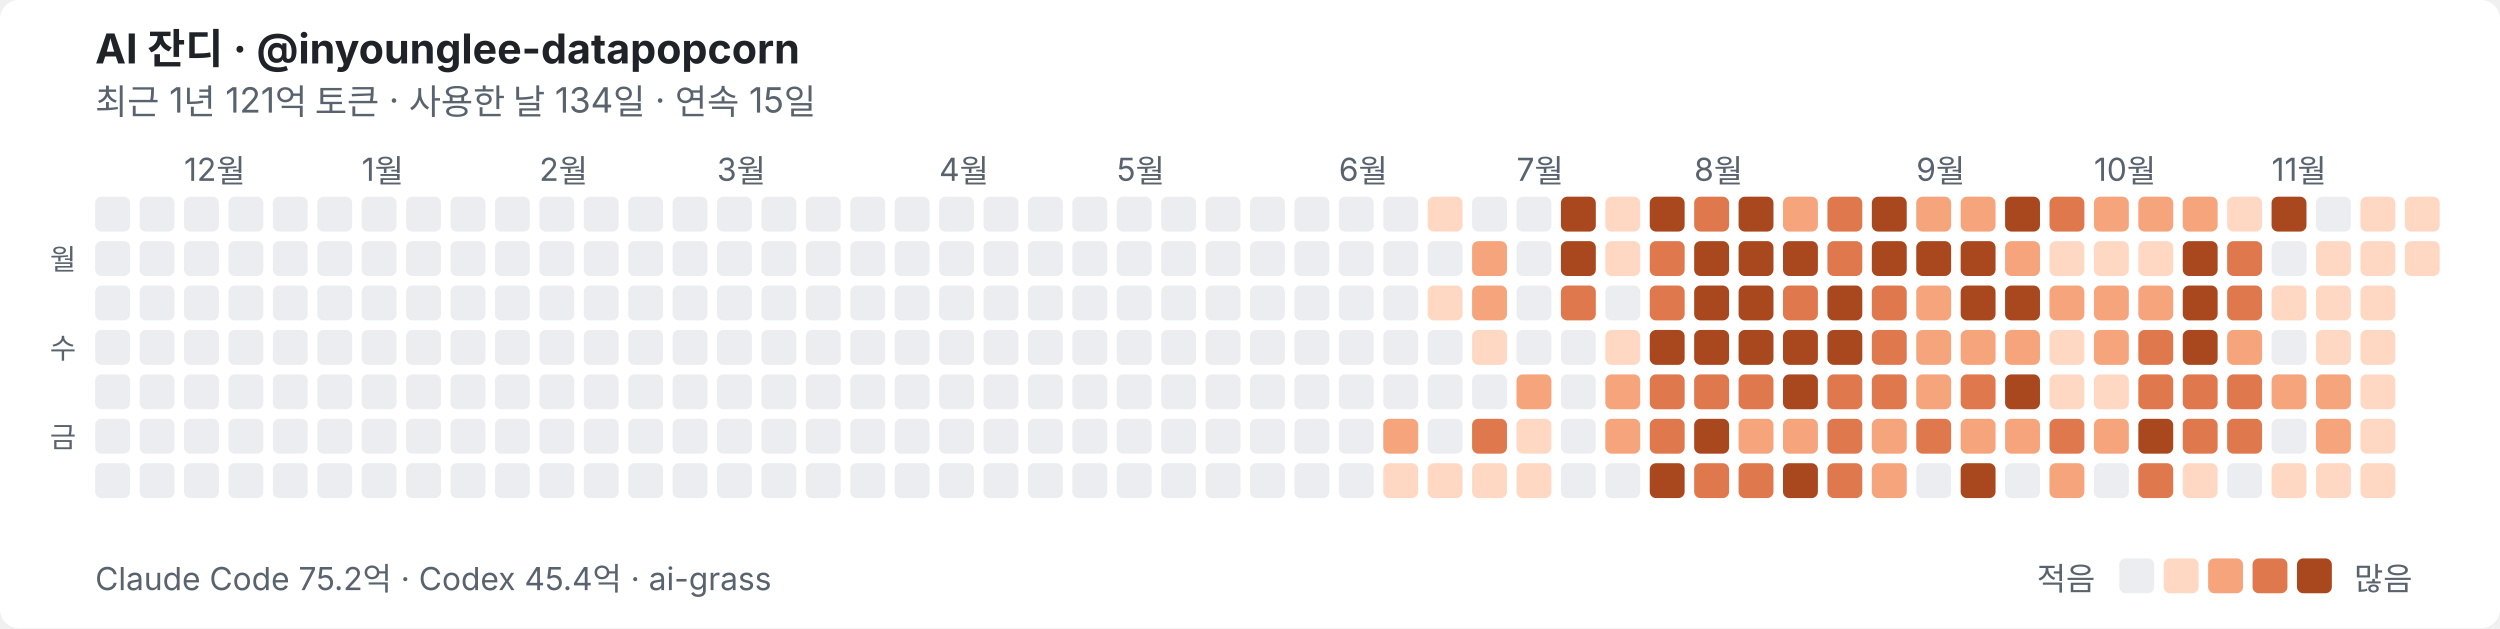
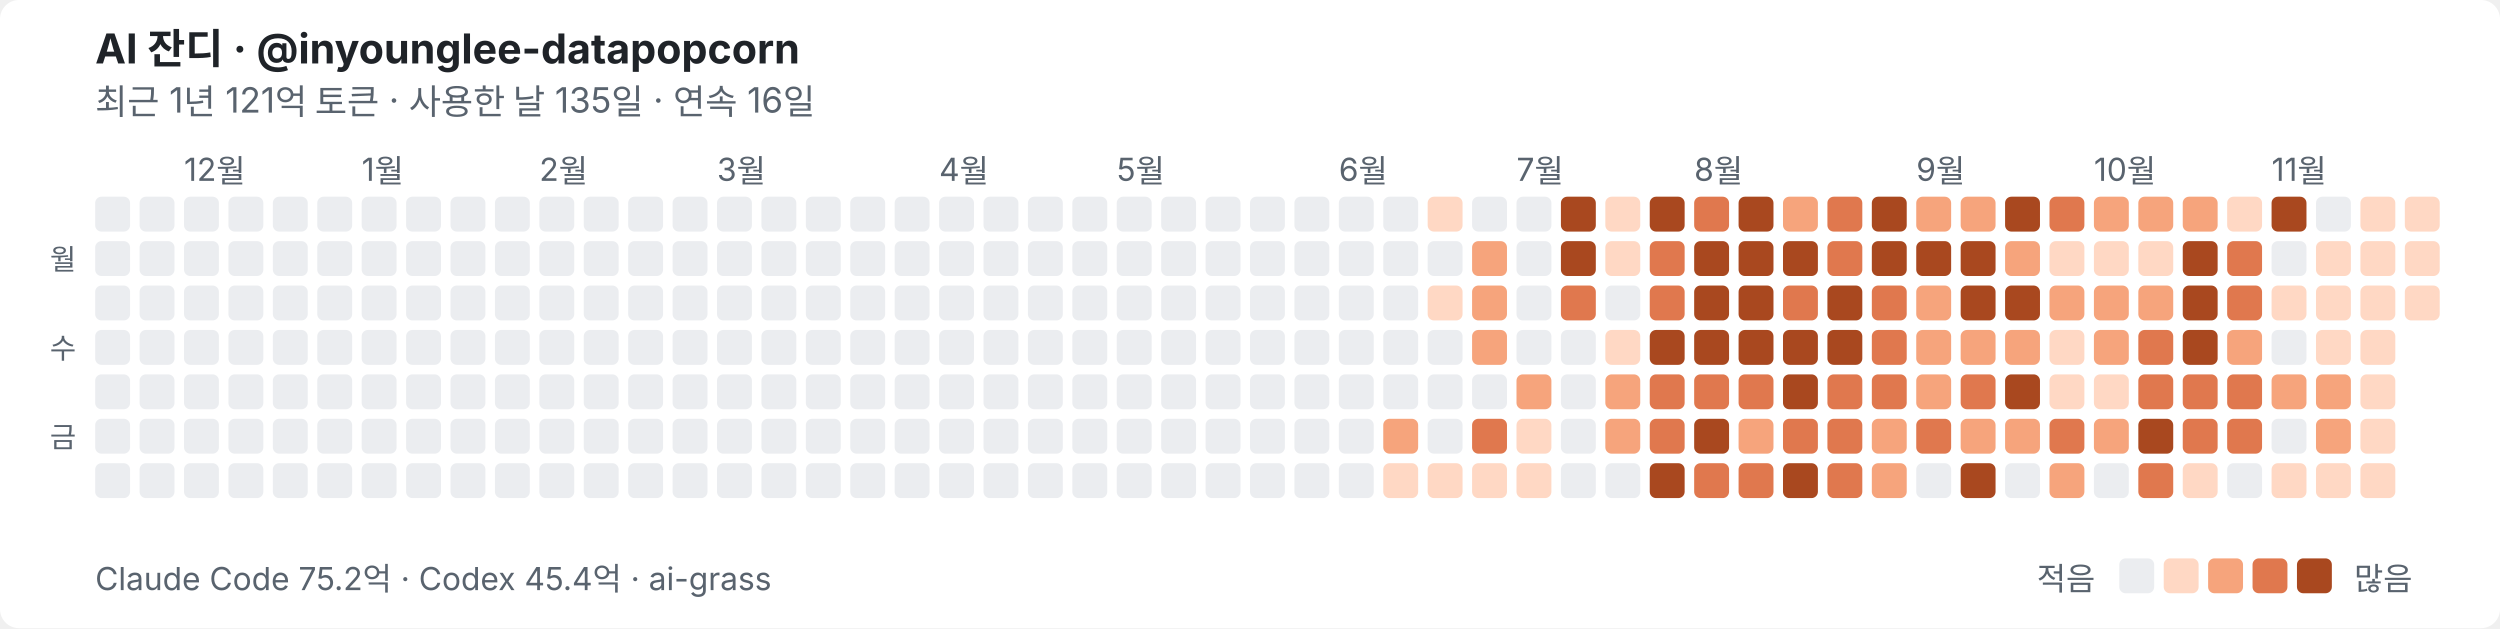
- <svg xmlns="http://www.w3.org/2000/svg" width="788" height="198" viewBox="0 0 788 198" role="img" aria-label="AI 잔디 · @inyounglee-datapopcorn 최근 1년 121억 토큰 · 사용한 날 134일 · 연속 15일">
+ <svg xmlns="http://www.w3.org/2000/svg" width="788" height="198" viewBox="0 0 788 198" role="img" aria-label="AI 잔디 · @inyounglee-datapopcorn 최근 1년 121억 토큰 · 사용한 날 135일 · 연속 16일">
  <rect width="788" height="198" rx="6" fill="#ffffff" />
  <g font-family="-apple-system,BlinkMacSystemFont,'Segoe UI','Apple SD Gothic Neo','Malgun Gothic',sans-serif">
    <text x="30" y="20" font-size="13" font-weight="700" fill="#1f2328">AI 잔디 · @inyounglee-datapopcorn</text>
-     <text x="30" y="36" font-size="11" fill="#59636e">최근 1년 121억 토큰 · 사용한 날 134일 · 연속 15일</text>
+     <text x="30" y="36" font-size="11" fill="#59636e">최근 1년 121억 토큰 · 사용한 날 135일 · 연속 16일</text>
    <text x="58" y="57" font-size="10" fill="#59636e">12월</text>
    <text x="114" y="57" font-size="10" fill="#59636e">1월</text>
    <text x="170" y="57" font-size="10" fill="#59636e">2월</text>
    <text x="226" y="57" font-size="10" fill="#59636e">3월</text>
    <text x="296" y="57" font-size="10" fill="#59636e">4월</text>
    <text x="352" y="57" font-size="10" fill="#59636e">5월</text>
    <text x="422" y="57" font-size="10" fill="#59636e">6월</text>
    <text x="478" y="57" font-size="10" fill="#59636e">7월</text>
    <text x="534" y="57" font-size="10" fill="#59636e">8월</text>
    <text x="604" y="57" font-size="10" fill="#59636e">9월</text>
    <text x="660" y="57" font-size="10" fill="#59636e">10월</text>
    <text x="716" y="57" font-size="10" fill="#59636e">11월</text>
    <text x="24" y="85" font-size="9" text-anchor="end" fill="#59636e">월</text>
    <text x="24" y="113" font-size="9" text-anchor="end" fill="#59636e">수</text>
    <text x="24" y="141" font-size="9" text-anchor="end" fill="#59636e">금</text>
    <rect x="30" y="62" width="11" height="11" rx="2" fill="#ebedf0" />
    <rect x="30" y="76" width="11" height="11" rx="2" fill="#ebedf0" />
    <rect x="30" y="90" width="11" height="11" rx="2" fill="#ebedf0" />
    <rect x="30" y="104" width="11" height="11" rx="2" fill="#ebedf0" />
    <rect x="30" y="118" width="11" height="11" rx="2" fill="#ebedf0" />
    <rect x="30" y="132" width="11" height="11" rx="2" fill="#ebedf0" />
    <rect x="30" y="146" width="11" height="11" rx="2" fill="#ebedf0" />
    <rect x="44" y="62" width="11" height="11" rx="2" fill="#ebedf0" />
    <rect x="44" y="76" width="11" height="11" rx="2" fill="#ebedf0" />
    <rect x="44" y="90" width="11" height="11" rx="2" fill="#ebedf0" />
    <rect x="44" y="104" width="11" height="11" rx="2" fill="#ebedf0" />
    <rect x="44" y="118" width="11" height="11" rx="2" fill="#ebedf0" />
    <rect x="44" y="132" width="11" height="11" rx="2" fill="#ebedf0" />
    <rect x="44" y="146" width="11" height="11" rx="2" fill="#ebedf0" />
    <rect x="58" y="62" width="11" height="11" rx="2" fill="#ebedf0" />
    <rect x="58" y="76" width="11" height="11" rx="2" fill="#ebedf0" />
    <rect x="58" y="90" width="11" height="11" rx="2" fill="#ebedf0" />
    <rect x="58" y="104" width="11" height="11" rx="2" fill="#ebedf0" />
    <rect x="58" y="118" width="11" height="11" rx="2" fill="#ebedf0" />
    <rect x="58" y="132" width="11" height="11" rx="2" fill="#ebedf0" />
    <rect x="58" y="146" width="11" height="11" rx="2" fill="#ebedf0" />
    <rect x="72" y="62" width="11" height="11" rx="2" fill="#ebedf0" />
    <rect x="72" y="76" width="11" height="11" rx="2" fill="#ebedf0" />
    <rect x="72" y="90" width="11" height="11" rx="2" fill="#ebedf0" />
    <rect x="72" y="104" width="11" height="11" rx="2" fill="#ebedf0" />
    <rect x="72" y="118" width="11" height="11" rx="2" fill="#ebedf0" />
    <rect x="72" y="132" width="11" height="11" rx="2" fill="#ebedf0" />
    <rect x="72" y="146" width="11" height="11" rx="2" fill="#ebedf0" />
    <rect x="86" y="62" width="11" height="11" rx="2" fill="#ebedf0" />
    <rect x="86" y="76" width="11" height="11" rx="2" fill="#ebedf0" />
    <rect x="86" y="90" width="11" height="11" rx="2" fill="#ebedf0" />
    <rect x="86" y="104" width="11" height="11" rx="2" fill="#ebedf0" />
    <rect x="86" y="118" width="11" height="11" rx="2" fill="#ebedf0" />
    <rect x="86" y="132" width="11" height="11" rx="2" fill="#ebedf0" />
    <rect x="86" y="146" width="11" height="11" rx="2" fill="#ebedf0" />
    <rect x="100" y="62" width="11" height="11" rx="2" fill="#ebedf0" />
    <rect x="100" y="76" width="11" height="11" rx="2" fill="#ebedf0" />
    <rect x="100" y="90" width="11" height="11" rx="2" fill="#ebedf0" />
    <rect x="100" y="104" width="11" height="11" rx="2" fill="#ebedf0" />
    <rect x="100" y="118" width="11" height="11" rx="2" fill="#ebedf0" />
    <rect x="100" y="132" width="11" height="11" rx="2" fill="#ebedf0" />
    <rect x="100" y="146" width="11" height="11" rx="2" fill="#ebedf0" />
    <rect x="114" y="62" width="11" height="11" rx="2" fill="#ebedf0" />
    <rect x="114" y="76" width="11" height="11" rx="2" fill="#ebedf0" />
    <rect x="114" y="90" width="11" height="11" rx="2" fill="#ebedf0" />
    <rect x="114" y="104" width="11" height="11" rx="2" fill="#ebedf0" />
    <rect x="114" y="118" width="11" height="11" rx="2" fill="#ebedf0" />
    <rect x="114" y="132" width="11" height="11" rx="2" fill="#ebedf0" />
    <rect x="114" y="146" width="11" height="11" rx="2" fill="#ebedf0" />
    <rect x="128" y="62" width="11" height="11" rx="2" fill="#ebedf0" />
    <rect x="128" y="76" width="11" height="11" rx="2" fill="#ebedf0" />
    <rect x="128" y="90" width="11" height="11" rx="2" fill="#ebedf0" />
    <rect x="128" y="104" width="11" height="11" rx="2" fill="#ebedf0" />
    <rect x="128" y="118" width="11" height="11" rx="2" fill="#ebedf0" />
    <rect x="128" y="132" width="11" height="11" rx="2" fill="#ebedf0" />
    <rect x="128" y="146" width="11" height="11" rx="2" fill="#ebedf0" />
    <rect x="142" y="62" width="11" height="11" rx="2" fill="#ebedf0" />
    <rect x="142" y="76" width="11" height="11" rx="2" fill="#ebedf0" />
    <rect x="142" y="90" width="11" height="11" rx="2" fill="#ebedf0" />
    <rect x="142" y="104" width="11" height="11" rx="2" fill="#ebedf0" />
    <rect x="142" y="118" width="11" height="11" rx="2" fill="#ebedf0" />
    <rect x="142" y="132" width="11" height="11" rx="2" fill="#ebedf0" />
    <rect x="142" y="146" width="11" height="11" rx="2" fill="#ebedf0" />
    <rect x="156" y="62" width="11" height="11" rx="2" fill="#ebedf0" />
    <rect x="156" y="76" width="11" height="11" rx="2" fill="#ebedf0" />
    <rect x="156" y="90" width="11" height="11" rx="2" fill="#ebedf0" />
    <rect x="156" y="104" width="11" height="11" rx="2" fill="#ebedf0" />
    <rect x="156" y="118" width="11" height="11" rx="2" fill="#ebedf0" />
    <rect x="156" y="132" width="11" height="11" rx="2" fill="#ebedf0" />
    <rect x="156" y="146" width="11" height="11" rx="2" fill="#ebedf0" />
    <rect x="170" y="62" width="11" height="11" rx="2" fill="#ebedf0" />
    <rect x="170" y="76" width="11" height="11" rx="2" fill="#ebedf0" />
    <rect x="170" y="90" width="11" height="11" rx="2" fill="#ebedf0" />
    <rect x="170" y="104" width="11" height="11" rx="2" fill="#ebedf0" />
    <rect x="170" y="118" width="11" height="11" rx="2" fill="#ebedf0" />
    <rect x="170" y="132" width="11" height="11" rx="2" fill="#ebedf0" />
    <rect x="170" y="146" width="11" height="11" rx="2" fill="#ebedf0" />
    <rect x="184" y="62" width="11" height="11" rx="2" fill="#ebedf0" />
    <rect x="184" y="76" width="11" height="11" rx="2" fill="#ebedf0" />
    <rect x="184" y="90" width="11" height="11" rx="2" fill="#ebedf0" />
    <rect x="184" y="104" width="11" height="11" rx="2" fill="#ebedf0" />
    <rect x="184" y="118" width="11" height="11" rx="2" fill="#ebedf0" />
    <rect x="184" y="132" width="11" height="11" rx="2" fill="#ebedf0" />
    <rect x="184" y="146" width="11" height="11" rx="2" fill="#ebedf0" />
    <rect x="198" y="62" width="11" height="11" rx="2" fill="#ebedf0" />
    <rect x="198" y="76" width="11" height="11" rx="2" fill="#ebedf0" />
    <rect x="198" y="90" width="11" height="11" rx="2" fill="#ebedf0" />
    <rect x="198" y="104" width="11" height="11" rx="2" fill="#ebedf0" />
    <rect x="198" y="118" width="11" height="11" rx="2" fill="#ebedf0" />
    <rect x="198" y="132" width="11" height="11" rx="2" fill="#ebedf0" />
    <rect x="198" y="146" width="11" height="11" rx="2" fill="#ebedf0" />
    <rect x="212" y="62" width="11" height="11" rx="2" fill="#ebedf0" />
    <rect x="212" y="76" width="11" height="11" rx="2" fill="#ebedf0" />
    <rect x="212" y="90" width="11" height="11" rx="2" fill="#ebedf0" />
    <rect x="212" y="104" width="11" height="11" rx="2" fill="#ebedf0" />
    <rect x="212" y="118" width="11" height="11" rx="2" fill="#ebedf0" />
    <rect x="212" y="132" width="11" height="11" rx="2" fill="#ebedf0" />
    <rect x="212" y="146" width="11" height="11" rx="2" fill="#ebedf0" />
    <rect x="226" y="62" width="11" height="11" rx="2" fill="#ebedf0" />
    <rect x="226" y="76" width="11" height="11" rx="2" fill="#ebedf0" />
    <rect x="226" y="90" width="11" height="11" rx="2" fill="#ebedf0" />
    <rect x="226" y="104" width="11" height="11" rx="2" fill="#ebedf0" />
    <rect x="226" y="118" width="11" height="11" rx="2" fill="#ebedf0" />
    <rect x="226" y="132" width="11" height="11" rx="2" fill="#ebedf0" />
    <rect x="226" y="146" width="11" height="11" rx="2" fill="#ebedf0" />
    <rect x="240" y="62" width="11" height="11" rx="2" fill="#ebedf0" />
    <rect x="240" y="76" width="11" height="11" rx="2" fill="#ebedf0" />
    <rect x="240" y="90" width="11" height="11" rx="2" fill="#ebedf0" />
    <rect x="240" y="104" width="11" height="11" rx="2" fill="#ebedf0" />
    <rect x="240" y="118" width="11" height="11" rx="2" fill="#ebedf0" />
    <rect x="240" y="132" width="11" height="11" rx="2" fill="#ebedf0" />
    <rect x="240" y="146" width="11" height="11" rx="2" fill="#ebedf0" />
    <rect x="254" y="62" width="11" height="11" rx="2" fill="#ebedf0" />
    <rect x="254" y="76" width="11" height="11" rx="2" fill="#ebedf0" />
    <rect x="254" y="90" width="11" height="11" rx="2" fill="#ebedf0" />
    <rect x="254" y="104" width="11" height="11" rx="2" fill="#ebedf0" />
    <rect x="254" y="118" width="11" height="11" rx="2" fill="#ebedf0" />
    <rect x="254" y="132" width="11" height="11" rx="2" fill="#ebedf0" />
    <rect x="254" y="146" width="11" height="11" rx="2" fill="#ebedf0" />
    <rect x="268" y="62" width="11" height="11" rx="2" fill="#ebedf0" />
    <rect x="268" y="76" width="11" height="11" rx="2" fill="#ebedf0" />
    <rect x="268" y="90" width="11" height="11" rx="2" fill="#ebedf0" />
    <rect x="268" y="104" width="11" height="11" rx="2" fill="#ebedf0" />
    <rect x="268" y="118" width="11" height="11" rx="2" fill="#ebedf0" />
    <rect x="268" y="132" width="11" height="11" rx="2" fill="#ebedf0" />
    <rect x="268" y="146" width="11" height="11" rx="2" fill="#ebedf0" />
    <rect x="282" y="62" width="11" height="11" rx="2" fill="#ebedf0" />
    <rect x="282" y="76" width="11" height="11" rx="2" fill="#ebedf0" />
    <rect x="282" y="90" width="11" height="11" rx="2" fill="#ebedf0" />
    <rect x="282" y="104" width="11" height="11" rx="2" fill="#ebedf0" />
    <rect x="282" y="118" width="11" height="11" rx="2" fill="#ebedf0" />
    <rect x="282" y="132" width="11" height="11" rx="2" fill="#ebedf0" />
    <rect x="282" y="146" width="11" height="11" rx="2" fill="#ebedf0" />
    <rect x="296" y="62" width="11" height="11" rx="2" fill="#ebedf0" />
    <rect x="296" y="76" width="11" height="11" rx="2" fill="#ebedf0" />
    <rect x="296" y="90" width="11" height="11" rx="2" fill="#ebedf0" />
    <rect x="296" y="104" width="11" height="11" rx="2" fill="#ebedf0" />
    <rect x="296" y="118" width="11" height="11" rx="2" fill="#ebedf0" />
    <rect x="296" y="132" width="11" height="11" rx="2" fill="#ebedf0" />
    <rect x="296" y="146" width="11" height="11" rx="2" fill="#ebedf0" />
    <rect x="310" y="62" width="11" height="11" rx="2" fill="#ebedf0" />
    <rect x="310" y="76" width="11" height="11" rx="2" fill="#ebedf0" />
    <rect x="310" y="90" width="11" height="11" rx="2" fill="#ebedf0" />
    <rect x="310" y="104" width="11" height="11" rx="2" fill="#ebedf0" />
    <rect x="310" y="118" width="11" height="11" rx="2" fill="#ebedf0" />
    <rect x="310" y="132" width="11" height="11" rx="2" fill="#ebedf0" />
    <rect x="310" y="146" width="11" height="11" rx="2" fill="#ebedf0" />
    <rect x="324" y="62" width="11" height="11" rx="2" fill="#ebedf0" />
    <rect x="324" y="76" width="11" height="11" rx="2" fill="#ebedf0" />
    <rect x="324" y="90" width="11" height="11" rx="2" fill="#ebedf0" />
    <rect x="324" y="104" width="11" height="11" rx="2" fill="#ebedf0" />
    <rect x="324" y="118" width="11" height="11" rx="2" fill="#ebedf0" />
    <rect x="324" y="132" width="11" height="11" rx="2" fill="#ebedf0" />
    <rect x="324" y="146" width="11" height="11" rx="2" fill="#ebedf0" />
    <rect x="338" y="62" width="11" height="11" rx="2" fill="#ebedf0" />
    <rect x="338" y="76" width="11" height="11" rx="2" fill="#ebedf0" />
    <rect x="338" y="90" width="11" height="11" rx="2" fill="#ebedf0" />
    <rect x="338" y="104" width="11" height="11" rx="2" fill="#ebedf0" />
    <rect x="338" y="118" width="11" height="11" rx="2" fill="#ebedf0" />
    <rect x="338" y="132" width="11" height="11" rx="2" fill="#ebedf0" />
    <rect x="338" y="146" width="11" height="11" rx="2" fill="#ebedf0" />
    <rect x="352" y="62" width="11" height="11" rx="2" fill="#ebedf0" />
    <rect x="352" y="76" width="11" height="11" rx="2" fill="#ebedf0" />
    <rect x="352" y="90" width="11" height="11" rx="2" fill="#ebedf0" />
    <rect x="352" y="104" width="11" height="11" rx="2" fill="#ebedf0" />
    <rect x="352" y="118" width="11" height="11" rx="2" fill="#ebedf0" />
    <rect x="352" y="132" width="11" height="11" rx="2" fill="#ebedf0" />
    <rect x="352" y="146" width="11" height="11" rx="2" fill="#ebedf0" />
    <rect x="366" y="62" width="11" height="11" rx="2" fill="#ebedf0" />
    <rect x="366" y="76" width="11" height="11" rx="2" fill="#ebedf0" />
    <rect x="366" y="90" width="11" height="11" rx="2" fill="#ebedf0" />
    <rect x="366" y="104" width="11" height="11" rx="2" fill="#ebedf0" />
    <rect x="366" y="118" width="11" height="11" rx="2" fill="#ebedf0" />
    <rect x="366" y="132" width="11" height="11" rx="2" fill="#ebedf0" />
    <rect x="366" y="146" width="11" height="11" rx="2" fill="#ebedf0" />
    <rect x="380" y="62" width="11" height="11" rx="2" fill="#ebedf0" />
    <rect x="380" y="76" width="11" height="11" rx="2" fill="#ebedf0" />
    <rect x="380" y="90" width="11" height="11" rx="2" fill="#ebedf0" />
    <rect x="380" y="104" width="11" height="11" rx="2" fill="#ebedf0" />
    <rect x="380" y="118" width="11" height="11" rx="2" fill="#ebedf0" />
    <rect x="380" y="132" width="11" height="11" rx="2" fill="#ebedf0" />
    <rect x="380" y="146" width="11" height="11" rx="2" fill="#ebedf0" />
    <rect x="394" y="62" width="11" height="11" rx="2" fill="#ebedf0" />
    <rect x="394" y="76" width="11" height="11" rx="2" fill="#ebedf0" />
    <rect x="394" y="90" width="11" height="11" rx="2" fill="#ebedf0" />
    <rect x="394" y="104" width="11" height="11" rx="2" fill="#ebedf0" />
    <rect x="394" y="118" width="11" height="11" rx="2" fill="#ebedf0" />
    <rect x="394" y="132" width="11" height="11" rx="2" fill="#ebedf0" />
    <rect x="394" y="146" width="11" height="11" rx="2" fill="#ebedf0" />
    <rect x="408" y="62" width="11" height="11" rx="2" fill="#ebedf0" />
    <rect x="408" y="76" width="11" height="11" rx="2" fill="#ebedf0" />
    <rect x="408" y="90" width="11" height="11" rx="2" fill="#ebedf0" />
    <rect x="408" y="104" width="11" height="11" rx="2" fill="#ebedf0" />
    <rect x="408" y="118" width="11" height="11" rx="2" fill="#ebedf0" />
    <rect x="408" y="132" width="11" height="11" rx="2" fill="#ebedf0" />
    <rect x="408" y="146" width="11" height="11" rx="2" fill="#ebedf0" />
    <rect x="422" y="62" width="11" height="11" rx="2" fill="#ebedf0" />
    <rect x="422" y="76" width="11" height="11" rx="2" fill="#ebedf0" />
    <rect x="422" y="90" width="11" height="11" rx="2" fill="#ebedf0" />
    <rect x="422" y="104" width="11" height="11" rx="2" fill="#ebedf0" />
    <rect x="422" y="118" width="11" height="11" rx="2" fill="#ebedf0" />
    <rect x="422" y="132" width="11" height="11" rx="2" fill="#ebedf0" />
    <rect x="422" y="146" width="11" height="11" rx="2" fill="#ebedf0" />
    <rect x="436" y="62" width="11" height="11" rx="2" fill="#ebedf0" />
    <rect x="436" y="76" width="11" height="11" rx="2" fill="#ebedf0" />
    <rect x="436" y="90" width="11" height="11" rx="2" fill="#ebedf0" />
    <rect x="436" y="104" width="11" height="11" rx="2" fill="#ebedf0" />
    <rect x="436" y="118" width="11" height="11" rx="2" fill="#ebedf0" />
    <rect x="436" y="132" width="11" height="11" rx="2" fill="#f6a47c" />
    <rect x="436" y="146" width="11" height="11" rx="2" fill="#ffd8c4" />
    <rect x="450" y="62" width="11" height="11" rx="2" fill="#ffd8c4" />
    <rect x="450" y="76" width="11" height="11" rx="2" fill="#ebedf0" />
    <rect x="450" y="90" width="11" height="11" rx="2" fill="#ffd8c4" />
    <rect x="450" y="104" width="11" height="11" rx="2" fill="#ebedf0" />
    <rect x="450" y="118" width="11" height="11" rx="2" fill="#ebedf0" />
    <rect x="450" y="132" width="11" height="11" rx="2" fill="#ebedf0" />
    <rect x="450" y="146" width="11" height="11" rx="2" fill="#ffd8c4" />
    <rect x="464" y="62" width="11" height="11" rx="2" fill="#ebedf0" />
    <rect x="464" y="76" width="11" height="11" rx="2" fill="#f6a47c" />
    <rect x="464" y="90" width="11" height="11" rx="2" fill="#f6a47c" />
-     <rect x="464" y="104" width="11" height="11" rx="2" fill="#ffd8c4" />
+     <rect x="464" y="104" width="11" height="11" rx="2" fill="#f6a47c" />
    <rect x="464" y="118" width="11" height="11" rx="2" fill="#ebedf0" />
    <rect x="464" y="132" width="11" height="11" rx="2" fill="#e0784e" />
    <rect x="464" y="146" width="11" height="11" rx="2" fill="#ffd8c4" />
    <rect x="478" y="62" width="11" height="11" rx="2" fill="#ebedf0" />
    <rect x="478" y="76" width="11" height="11" rx="2" fill="#ebedf0" />
    <rect x="478" y="90" width="11" height="11" rx="2" fill="#ebedf0" />
    <rect x="478" y="104" width="11" height="11" rx="2" fill="#ebedf0" />
    <rect x="478" y="118" width="11" height="11" rx="2" fill="#f6a47c" />
    <rect x="478" y="132" width="11" height="11" rx="2" fill="#ffd8c4" />
    <rect x="478" y="146" width="11" height="11" rx="2" fill="#ffd8c4" />
    <rect x="492" y="62" width="11" height="11" rx="2" fill="#a9481f" />
    <rect x="492" y="76" width="11" height="11" rx="2" fill="#a9481f" />
    <rect x="492" y="90" width="11" height="11" rx="2" fill="#e0784e" />
    <rect x="492" y="104" width="11" height="11" rx="2" fill="#ebedf0" />
    <rect x="492" y="118" width="11" height="11" rx="2" fill="#ebedf0" />
    <rect x="492" y="132" width="11" height="11" rx="2" fill="#ebedf0" />
    <rect x="492" y="146" width="11" height="11" rx="2" fill="#ebedf0" />
    <rect x="506" y="62" width="11" height="11" rx="2" fill="#ffd8c4" />
    <rect x="506" y="76" width="11" height="11" rx="2" fill="#ffd8c4" />
    <rect x="506" y="90" width="11" height="11" rx="2" fill="#ebedf0" />
    <rect x="506" y="104" width="11" height="11" rx="2" fill="#ffd8c4" />
    <rect x="506" y="118" width="11" height="11" rx="2" fill="#f6a47c" />
    <rect x="506" y="132" width="11" height="11" rx="2" fill="#f6a47c" />
    <rect x="506" y="146" width="11" height="11" rx="2" fill="#ebedf0" />
    <rect x="520" y="62" width="11" height="11" rx="2" fill="#a9481f" />
    <rect x="520" y="76" width="11" height="11" rx="2" fill="#e0784e" />
    <rect x="520" y="90" width="11" height="11" rx="2" fill="#e0784e" />
    <rect x="520" y="104" width="11" height="11" rx="2" fill="#a9481f" />
    <rect x="520" y="118" width="11" height="11" rx="2" fill="#e0784e" />
    <rect x="520" y="132" width="11" height="11" rx="2" fill="#e0784e" />
    <rect x="520" y="146" width="11" height="11" rx="2" fill="#a9481f" />
    <rect x="534" y="62" width="11" height="11" rx="2" fill="#e0784e" />
    <rect x="534" y="76" width="11" height="11" rx="2" fill="#a9481f" />
    <rect x="534" y="90" width="11" height="11" rx="2" fill="#a9481f" />
    <rect x="534" y="104" width="11" height="11" rx="2" fill="#a9481f" />
    <rect x="534" y="118" width="11" height="11" rx="2" fill="#e0784e" />
    <rect x="534" y="132" width="11" height="11" rx="2" fill="#a9481f" />
    <rect x="534" y="146" width="11" height="11" rx="2" fill="#e0784e" />
    <rect x="548" y="62" width="11" height="11" rx="2" fill="#a9481f" />
    <rect x="548" y="76" width="11" height="11" rx="2" fill="#a9481f" />
    <rect x="548" y="90" width="11" height="11" rx="2" fill="#a9481f" />
    <rect x="548" y="104" width="11" height="11" rx="2" fill="#a9481f" />
    <rect x="548" y="118" width="11" height="11" rx="2" fill="#e0784e" />
    <rect x="548" y="132" width="11" height="11" rx="2" fill="#f6a47c" />
    <rect x="548" y="146" width="11" height="11" rx="2" fill="#e0784e" />
    <rect x="562" y="62" width="11" height="11" rx="2" fill="#f6a47c" />
    <rect x="562" y="76" width="11" height="11" rx="2" fill="#a9481f" />
    <rect x="562" y="90" width="11" height="11" rx="2" fill="#e0784e" />
    <rect x="562" y="104" width="11" height="11" rx="2" fill="#a9481f" />
    <rect x="562" y="118" width="11" height="11" rx="2" fill="#a9481f" />
-     <rect x="562" y="132" width="11" height="11" rx="2" fill="#f6a47c" />
+     <rect x="562" y="132" width="11" height="11" rx="2" fill="#e0784e" />
    <rect x="562" y="146" width="11" height="11" rx="2" fill="#a9481f" />
    <rect x="576" y="62" width="11" height="11" rx="2" fill="#e0784e" />
    <rect x="576" y="76" width="11" height="11" rx="2" fill="#e0784e" />
    <rect x="576" y="90" width="11" height="11" rx="2" fill="#a9481f" />
    <rect x="576" y="104" width="11" height="11" rx="2" fill="#a9481f" />
    <rect x="576" y="118" width="11" height="11" rx="2" fill="#e0784e" />
    <rect x="576" y="132" width="11" height="11" rx="2" fill="#e0784e" />
    <rect x="576" y="146" width="11" height="11" rx="2" fill="#e0784e" />
    <rect x="590" y="62" width="11" height="11" rx="2" fill="#a9481f" />
    <rect x="590" y="76" width="11" height="11" rx="2" fill="#a9481f" />
    <rect x="590" y="90" width="11" height="11" rx="2" fill="#e0784e" />
    <rect x="590" y="104" width="11" height="11" rx="2" fill="#e0784e" />
    <rect x="590" y="118" width="11" height="11" rx="2" fill="#e0784e" />
    <rect x="590" y="132" width="11" height="11" rx="2" fill="#f6a47c" />
    <rect x="590" y="146" width="11" height="11" rx="2" fill="#f6a47c" />
    <rect x="604" y="62" width="11" height="11" rx="2" fill="#f6a47c" />
    <rect x="604" y="76" width="11" height="11" rx="2" fill="#a9481f" />
    <rect x="604" y="90" width="11" height="11" rx="2" fill="#f6a47c" />
    <rect x="604" y="104" width="11" height="11" rx="2" fill="#f6a47c" />
    <rect x="604" y="118" width="11" height="11" rx="2" fill="#f6a47c" />
    <rect x="604" y="132" width="11" height="11" rx="2" fill="#e0784e" />
    <rect x="604" y="146" width="11" height="11" rx="2" fill="#ebedf0" />
    <rect x="618" y="62" width="11" height="11" rx="2" fill="#f6a47c" />
    <rect x="618" y="76" width="11" height="11" rx="2" fill="#a9481f" />
    <rect x="618" y="90" width="11" height="11" rx="2" fill="#a9481f" />
    <rect x="618" y="104" width="11" height="11" rx="2" fill="#f6a47c" />
    <rect x="618" y="118" width="11" height="11" rx="2" fill="#e0784e" />
    <rect x="618" y="132" width="11" height="11" rx="2" fill="#f6a47c" />
    <rect x="618" y="146" width="11" height="11" rx="2" fill="#a9481f" />
    <rect x="632" y="62" width="11" height="11" rx="2" fill="#a9481f" />
    <rect x="632" y="76" width="11" height="11" rx="2" fill="#f6a47c" />
    <rect x="632" y="90" width="11" height="11" rx="2" fill="#a9481f" />
    <rect x="632" y="104" width="11" height="11" rx="2" fill="#f6a47c" />
    <rect x="632" y="118" width="11" height="11" rx="2" fill="#a9481f" />
    <rect x="632" y="132" width="11" height="11" rx="2" fill="#f6a47c" />
    <rect x="632" y="146" width="11" height="11" rx="2" fill="#ebedf0" />
    <rect x="646" y="62" width="11" height="11" rx="2" fill="#e0784e" />
    <rect x="646" y="76" width="11" height="11" rx="2" fill="#ffd8c4" />
    <rect x="646" y="90" width="11" height="11" rx="2" fill="#f6a47c" />
    <rect x="646" y="104" width="11" height="11" rx="2" fill="#ffd8c4" />
    <rect x="646" y="118" width="11" height="11" rx="2" fill="#ffd8c4" />
    <rect x="646" y="132" width="11" height="11" rx="2" fill="#e0784e" />
    <rect x="646" y="146" width="11" height="11" rx="2" fill="#f6a47c" />
    <rect x="660" y="62" width="11" height="11" rx="2" fill="#f6a47c" />
    <rect x="660" y="76" width="11" height="11" rx="2" fill="#ffd8c4" />
    <rect x="660" y="90" width="11" height="11" rx="2" fill="#f6a47c" />
    <rect x="660" y="104" width="11" height="11" rx="2" fill="#f6a47c" />
    <rect x="660" y="118" width="11" height="11" rx="2" fill="#ffd8c4" />
    <rect x="660" y="132" width="11" height="11" rx="2" fill="#f6a47c" />
    <rect x="660" y="146" width="11" height="11" rx="2" fill="#ebedf0" />
    <rect x="674" y="62" width="11" height="11" rx="2" fill="#f6a47c" />
    <rect x="674" y="76" width="11" height="11" rx="2" fill="#ffd8c4" />
    <rect x="674" y="90" width="11" height="11" rx="2" fill="#f6a47c" />
    <rect x="674" y="104" width="11" height="11" rx="2" fill="#e0784e" />
    <rect x="674" y="118" width="11" height="11" rx="2" fill="#e0784e" />
    <rect x="674" y="132" width="11" height="11" rx="2" fill="#a9481f" />
    <rect x="674" y="146" width="11" height="11" rx="2" fill="#e0784e" />
    <rect x="688" y="62" width="11" height="11" rx="2" fill="#f6a47c" />
    <rect x="688" y="76" width="11" height="11" rx="2" fill="#a9481f" />
    <rect x="688" y="90" width="11" height="11" rx="2" fill="#a9481f" />
    <rect x="688" y="104" width="11" height="11" rx="2" fill="#a9481f" />
    <rect x="688" y="118" width="11" height="11" rx="2" fill="#e0784e" />
    <rect x="688" y="132" width="11" height="11" rx="2" fill="#e0784e" />
    <rect x="688" y="146" width="11" height="11" rx="2" fill="#ffd8c4" />
    <rect x="702" y="62" width="11" height="11" rx="2" fill="#ffd8c4" />
    <rect x="702" y="76" width="11" height="11" rx="2" fill="#e0784e" />
    <rect x="702" y="90" width="11" height="11" rx="2" fill="#e0784e" />
    <rect x="702" y="104" width="11" height="11" rx="2" fill="#f6a47c" />
    <rect x="702" y="118" width="11" height="11" rx="2" fill="#e0784e" />
    <rect x="702" y="132" width="11" height="11" rx="2" fill="#e0784e" />
    <rect x="702" y="146" width="11" height="11" rx="2" fill="#ebedf0" />
    <rect x="716" y="62" width="11" height="11" rx="2" fill="#a9481f" />
    <rect x="716" y="76" width="11" height="11" rx="2" fill="#ebedf0" />
    <rect x="716" y="90" width="11" height="11" rx="2" fill="#ffd8c4" />
    <rect x="716" y="104" width="11" height="11" rx="2" fill="#ebedf0" />
    <rect x="716" y="118" width="11" height="11" rx="2" fill="#f6a47c" />
    <rect x="716" y="132" width="11" height="11" rx="2" fill="#ebedf0" />
    <rect x="716" y="146" width="11" height="11" rx="2" fill="#ffd8c4" />
    <rect x="730" y="62" width="11" height="11" rx="2" fill="#ebedf0" />
    <rect x="730" y="76" width="11" height="11" rx="2" fill="#ffd8c4" />
    <rect x="730" y="90" width="11" height="11" rx="2" fill="#ffd8c4" />
    <rect x="730" y="104" width="11" height="11" rx="2" fill="#ffd8c4" />
    <rect x="730" y="118" width="11" height="11" rx="2" fill="#f6a47c" />
    <rect x="730" y="132" width="11" height="11" rx="2" fill="#f6a47c" />
    <rect x="730" y="146" width="11" height="11" rx="2" fill="#ffd8c4" />
    <rect x="744" y="62" width="11" height="11" rx="2" fill="#ffd8c4" />
    <rect x="744" y="76" width="11" height="11" rx="2" fill="#ffd8c4" />
    <rect x="744" y="90" width="11" height="11" rx="2" fill="#ffd8c4" />
    <rect x="744" y="104" width="11" height="11" rx="2" fill="#ffd8c4" />
    <rect x="744" y="118" width="11" height="11" rx="2" fill="#ffd8c4" />
    <rect x="744" y="132" width="11" height="11" rx="2" fill="#ffd8c4" />
    <rect x="744" y="146" width="11" height="11" rx="2" fill="#ffd8c4" />
    <rect x="758" y="62" width="11" height="11" rx="2" fill="#ffd8c4" />
    <rect x="758" y="76" width="11" height="11" rx="2" fill="#ffd8c4" />
+     <rect x="758" y="90" width="11" height="11" rx="2" fill="#ffd8c4" />
    <text x="30" y="186" font-size="10" fill="#59636e">Claude Code 75.2억 · Codex 45.4억 · ai-grass</text>
    <text x="642" y="186" font-size="10" fill="#59636e">적음</text>
    <rect x="668" y="176" width="11" height="11" rx="2" fill="#ebedf0" />
    <rect x="682" y="176" width="11" height="11" rx="2" fill="#ffd8c4" />
    <rect x="696" y="176" width="11" height="11" rx="2" fill="#f6a47c" />
    <rect x="710" y="176" width="11" height="11" rx="2" fill="#e0784e" />
    <rect x="724" y="176" width="11" height="11" rx="2" fill="#a9481f" />
    <text x="742" y="186" font-size="10" fill="#59636e">많음</text>
  </g>
</svg>
